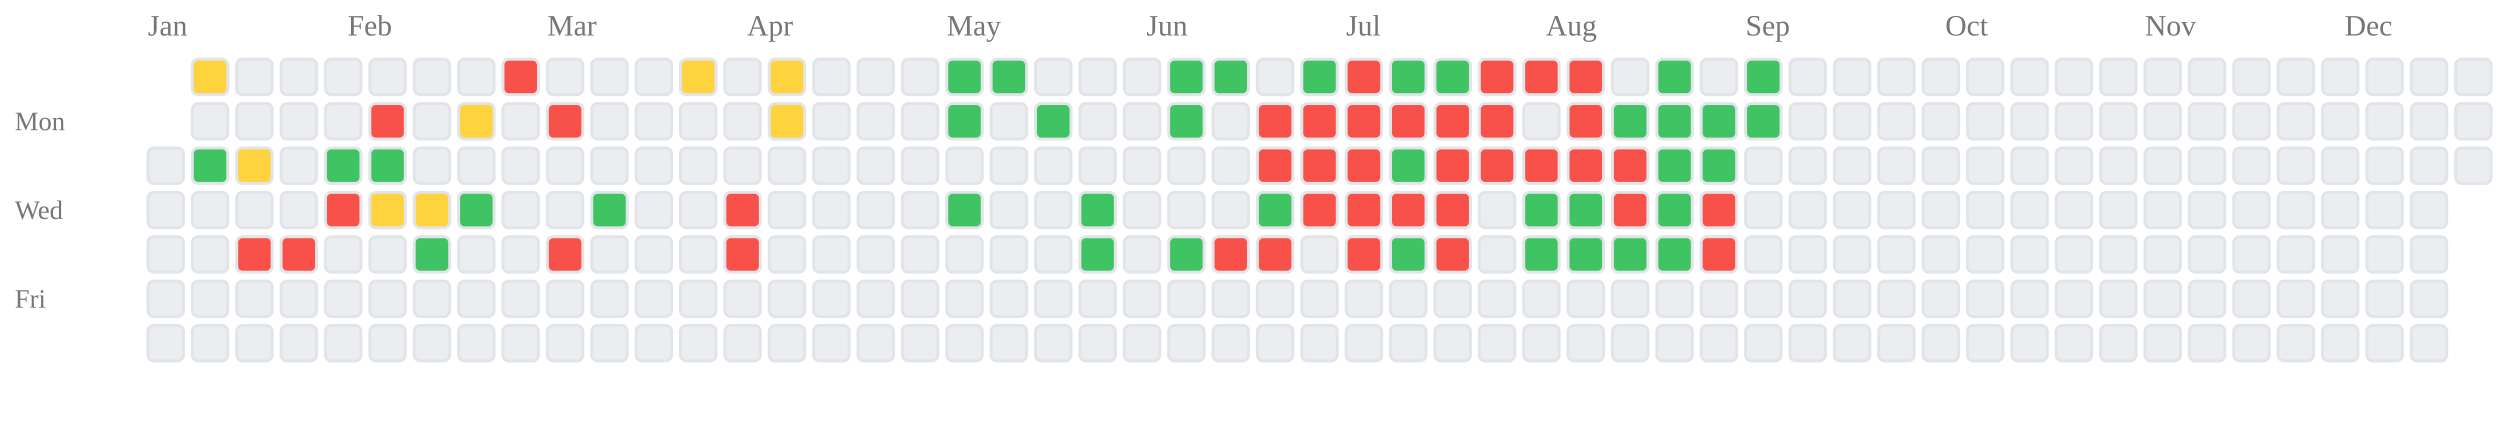
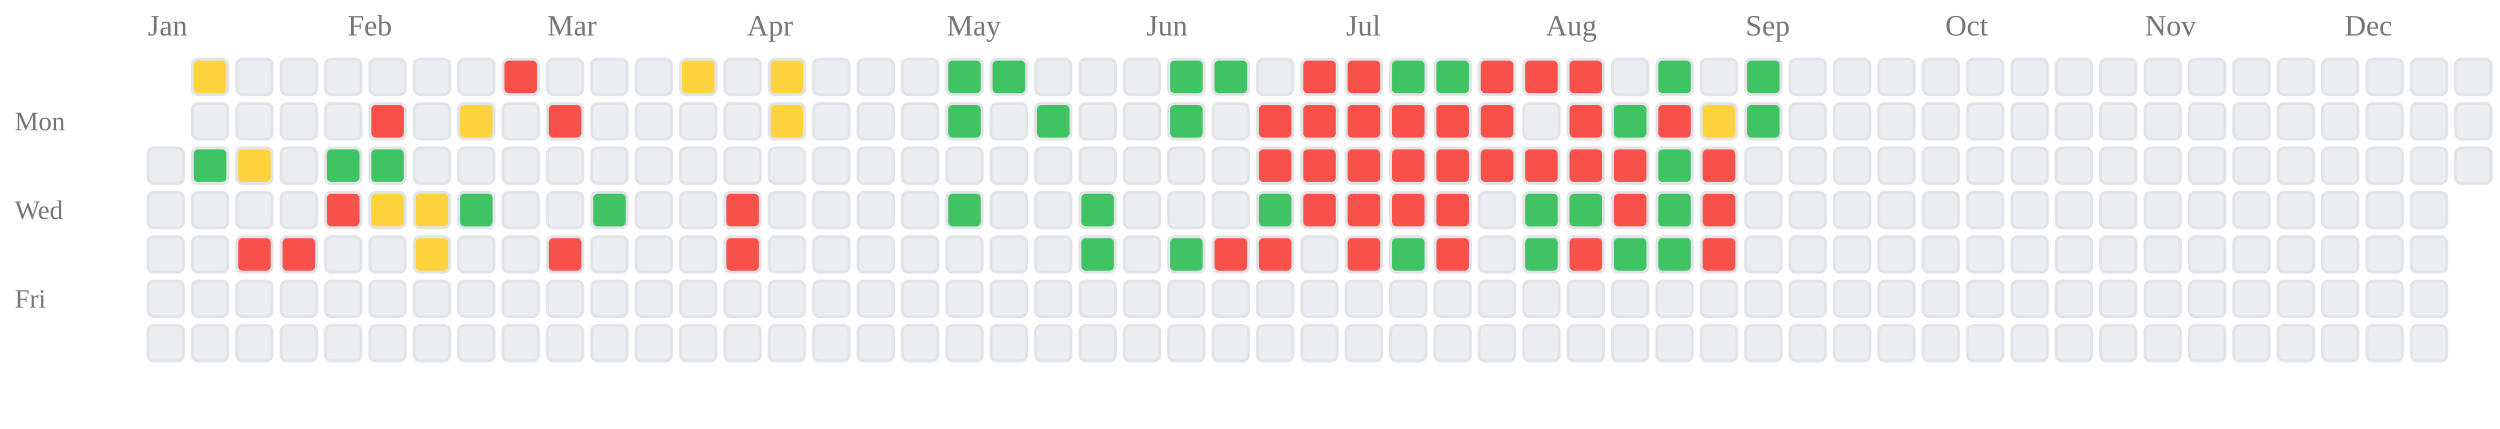
<svg xmlns="http://www.w3.org/2000/svg" width="845" height="145">
  <style>
        .month { font-size: 10px; fill: #767676; }
        .day { font-size: 9px; fill: #767676; }
        .cell { stroke: #e1e4e8; stroke-width: 1; }
        .cell-profit { fill: #40c463; }
        .cell-loss { fill: #f85149; }
        .cell-breakeven { fill: #ffd33d; }
        .cell-empty { fill: #ebedf0; }
    </style>
  <text x="50.0" y="12" class="month">Jan</text>
  <text x="117.5" y="12" class="month">Feb</text>
  <text x="185.0" y="12" class="month">Mar</text>
  <text x="252.5" y="12" class="month">Apr</text>
  <text x="320.0" y="12" class="month">May</text>
  <text x="387.5" y="12" class="month">Jun</text>
  <text x="455.0" y="12" class="month">Jul</text>
  <text x="522.5" y="12" class="month">Aug</text>
  <text x="590.0" y="12" class="month">Sep</text>
  <text x="657.5" y="12" class="month">Oct</text>
  <text x="725.0" y="12" class="month">Nov</text>
  <text x="792.5" y="12" class="month">Dec</text>
  <text x="5" y="44" class="day">Mon</text>
  <text x="5" y="74" class="day">Wed</text>
  <text x="5" y="104" class="day">Fri</text>
  <rect x="50" y="50" width="12" height="12" class="cell cell-empty" rx="2" ry="2" />
  <rect x="50" y="65" width="12" height="12" class="cell cell-empty" rx="2" ry="2" />
  <rect x="50" y="80" width="12" height="12" class="cell cell-empty" rx="2" ry="2" />
  <rect x="50" y="95" width="12" height="12" class="cell cell-empty" rx="2" ry="2" />
  <rect x="50" y="110" width="12" height="12" class="cell cell-empty" rx="2" ry="2" />
  <rect x="65" y="20" width="12" height="12" class="cell cell-breakeven" rx="2" ry="2" />
  <rect x="65" y="35" width="12" height="12" class="cell cell-empty" rx="2" ry="2" />
  <rect x="65" y="50" width="12" height="12" class="cell cell-profit" rx="2" ry="2" />
  <rect x="65" y="65" width="12" height="12" class="cell cell-empty" rx="2" ry="2" />
  <rect x="65" y="80" width="12" height="12" class="cell cell-empty" rx="2" ry="2" />
  <rect x="65" y="95" width="12" height="12" class="cell cell-empty" rx="2" ry="2" />
  <rect x="65" y="110" width="12" height="12" class="cell cell-empty" rx="2" ry="2" />
  <rect x="80" y="20" width="12" height="12" class="cell cell-empty" rx="2" ry="2" />
  <rect x="80" y="35" width="12" height="12" class="cell cell-empty" rx="2" ry="2" />
  <rect x="80" y="50" width="12" height="12" class="cell cell-breakeven" rx="2" ry="2" />
  <rect x="80" y="65" width="12" height="12" class="cell cell-empty" rx="2" ry="2" />
  <rect x="80" y="80" width="12" height="12" class="cell cell-loss" rx="2" ry="2" />
  <rect x="80" y="95" width="12" height="12" class="cell cell-empty" rx="2" ry="2" />
  <rect x="80" y="110" width="12" height="12" class="cell cell-empty" rx="2" ry="2" />
  <rect x="95" y="20" width="12" height="12" class="cell cell-empty" rx="2" ry="2" />
  <rect x="95" y="35" width="12" height="12" class="cell cell-empty" rx="2" ry="2" />
  <rect x="95" y="50" width="12" height="12" class="cell cell-empty" rx="2" ry="2" />
  <rect x="95" y="65" width="12" height="12" class="cell cell-empty" rx="2" ry="2" />
  <rect x="95" y="80" width="12" height="12" class="cell cell-loss" rx="2" ry="2" />
  <rect x="95" y="95" width="12" height="12" class="cell cell-empty" rx="2" ry="2" />
  <rect x="95" y="110" width="12" height="12" class="cell cell-empty" rx="2" ry="2" />
  <rect x="110" y="20" width="12" height="12" class="cell cell-empty" rx="2" ry="2" />
  <rect x="110" y="35" width="12" height="12" class="cell cell-empty" rx="2" ry="2" />
  <rect x="110" y="50" width="12" height="12" class="cell cell-profit" rx="2" ry="2" />
  <rect x="110" y="65" width="12" height="12" class="cell cell-loss" rx="2" ry="2" />
  <rect x="110" y="80" width="12" height="12" class="cell cell-empty" rx="2" ry="2" />
  <rect x="110" y="95" width="12" height="12" class="cell cell-empty" rx="2" ry="2" />
  <rect x="110" y="110" width="12" height="12" class="cell cell-empty" rx="2" ry="2" />
  <rect x="125" y="20" width="12" height="12" class="cell cell-empty" rx="2" ry="2" />
  <rect x="125" y="35" width="12" height="12" class="cell cell-loss" rx="2" ry="2" />
  <rect x="125" y="50" width="12" height="12" class="cell cell-profit" rx="2" ry="2" />
  <rect x="125" y="65" width="12" height="12" class="cell cell-breakeven" rx="2" ry="2" />
  <rect x="125" y="80" width="12" height="12" class="cell cell-empty" rx="2" ry="2" />
  <rect x="125" y="95" width="12" height="12" class="cell cell-empty" rx="2" ry="2" />
  <rect x="125" y="110" width="12" height="12" class="cell cell-empty" rx="2" ry="2" />
  <rect x="140" y="20" width="12" height="12" class="cell cell-empty" rx="2" ry="2" />
  <rect x="140" y="35" width="12" height="12" class="cell cell-empty" rx="2" ry="2" />
  <rect x="140" y="50" width="12" height="12" class="cell cell-empty" rx="2" ry="2" />
  <rect x="140" y="65" width="12" height="12" class="cell cell-breakeven" rx="2" ry="2" />
-   <rect x="140" y="80" width="12" height="12" class="cell cell-profit" rx="2" ry="2" />
+   <rect x="140" y="80" width="12" height="12" class="cell cell-breakeven" rx="2" ry="2" />
  <rect x="140" y="95" width="12" height="12" class="cell cell-empty" rx="2" ry="2" />
  <rect x="140" y="110" width="12" height="12" class="cell cell-empty" rx="2" ry="2" />
  <rect x="155" y="20" width="12" height="12" class="cell cell-empty" rx="2" ry="2" />
  <rect x="155" y="35" width="12" height="12" class="cell cell-breakeven" rx="2" ry="2" />
  <rect x="155" y="50" width="12" height="12" class="cell cell-empty" rx="2" ry="2" />
  <rect x="155" y="65" width="12" height="12" class="cell cell-profit" rx="2" ry="2" />
  <rect x="155" y="80" width="12" height="12" class="cell cell-empty" rx="2" ry="2" />
  <rect x="155" y="95" width="12" height="12" class="cell cell-empty" rx="2" ry="2" />
  <rect x="155" y="110" width="12" height="12" class="cell cell-empty" rx="2" ry="2" />
  <rect x="170" y="20" width="12" height="12" class="cell cell-loss" rx="2" ry="2" />
  <rect x="170" y="35" width="12" height="12" class="cell cell-empty" rx="2" ry="2" />
  <rect x="170" y="50" width="12" height="12" class="cell cell-empty" rx="2" ry="2" />
  <rect x="170" y="65" width="12" height="12" class="cell cell-empty" rx="2" ry="2" />
  <rect x="170" y="80" width="12" height="12" class="cell cell-empty" rx="2" ry="2" />
  <rect x="170" y="95" width="12" height="12" class="cell cell-empty" rx="2" ry="2" />
  <rect x="170" y="110" width="12" height="12" class="cell cell-empty" rx="2" ry="2" />
  <rect x="185" y="20" width="12" height="12" class="cell cell-empty" rx="2" ry="2" />
  <rect x="185" y="35" width="12" height="12" class="cell cell-loss" rx="2" ry="2" />
  <rect x="185" y="50" width="12" height="12" class="cell cell-empty" rx="2" ry="2" />
  <rect x="185" y="65" width="12" height="12" class="cell cell-empty" rx="2" ry="2" />
  <rect x="185" y="80" width="12" height="12" class="cell cell-loss" rx="2" ry="2" />
  <rect x="185" y="95" width="12" height="12" class="cell cell-empty" rx="2" ry="2" />
  <rect x="185" y="110" width="12" height="12" class="cell cell-empty" rx="2" ry="2" />
  <rect x="200" y="20" width="12" height="12" class="cell cell-empty" rx="2" ry="2" />
  <rect x="200" y="35" width="12" height="12" class="cell cell-empty" rx="2" ry="2" />
  <rect x="200" y="50" width="12" height="12" class="cell cell-empty" rx="2" ry="2" />
  <rect x="200" y="65" width="12" height="12" class="cell cell-profit" rx="2" ry="2" />
  <rect x="200" y="80" width="12" height="12" class="cell cell-empty" rx="2" ry="2" />
  <rect x="200" y="95" width="12" height="12" class="cell cell-empty" rx="2" ry="2" />
  <rect x="200" y="110" width="12" height="12" class="cell cell-empty" rx="2" ry="2" />
  <rect x="215" y="20" width="12" height="12" class="cell cell-empty" rx="2" ry="2" />
  <rect x="215" y="35" width="12" height="12" class="cell cell-empty" rx="2" ry="2" />
  <rect x="215" y="50" width="12" height="12" class="cell cell-empty" rx="2" ry="2" />
  <rect x="215" y="65" width="12" height="12" class="cell cell-empty" rx="2" ry="2" />
  <rect x="215" y="80" width="12" height="12" class="cell cell-empty" rx="2" ry="2" />
  <rect x="215" y="95" width="12" height="12" class="cell cell-empty" rx="2" ry="2" />
  <rect x="215" y="110" width="12" height="12" class="cell cell-empty" rx="2" ry="2" />
  <rect x="230" y="20" width="12" height="12" class="cell cell-breakeven" rx="2" ry="2" />
  <rect x="230" y="35" width="12" height="12" class="cell cell-empty" rx="2" ry="2" />
  <rect x="230" y="50" width="12" height="12" class="cell cell-empty" rx="2" ry="2" />
  <rect x="230" y="65" width="12" height="12" class="cell cell-empty" rx="2" ry="2" />
  <rect x="230" y="80" width="12" height="12" class="cell cell-empty" rx="2" ry="2" />
  <rect x="230" y="95" width="12" height="12" class="cell cell-empty" rx="2" ry="2" />
  <rect x="230" y="110" width="12" height="12" class="cell cell-empty" rx="2" ry="2" />
  <rect x="245" y="20" width="12" height="12" class="cell cell-empty" rx="2" ry="2" />
  <rect x="245" y="35" width="12" height="12" class="cell cell-empty" rx="2" ry="2" />
  <rect x="245" y="50" width="12" height="12" class="cell cell-empty" rx="2" ry="2" />
  <rect x="245" y="65" width="12" height="12" class="cell cell-loss" rx="2" ry="2" />
  <rect x="245" y="80" width="12" height="12" class="cell cell-loss" rx="2" ry="2" />
  <rect x="245" y="95" width="12" height="12" class="cell cell-empty" rx="2" ry="2" />
  <rect x="245" y="110" width="12" height="12" class="cell cell-empty" rx="2" ry="2" />
  <rect x="260" y="20" width="12" height="12" class="cell cell-breakeven" rx="2" ry="2" />
  <rect x="260" y="35" width="12" height="12" class="cell cell-breakeven" rx="2" ry="2" />
  <rect x="260" y="50" width="12" height="12" class="cell cell-empty" rx="2" ry="2" />
  <rect x="260" y="65" width="12" height="12" class="cell cell-empty" rx="2" ry="2" />
  <rect x="260" y="80" width="12" height="12" class="cell cell-empty" rx="2" ry="2" />
  <rect x="260" y="95" width="12" height="12" class="cell cell-empty" rx="2" ry="2" />
  <rect x="260" y="110" width="12" height="12" class="cell cell-empty" rx="2" ry="2" />
  <rect x="275" y="20" width="12" height="12" class="cell cell-empty" rx="2" ry="2" />
  <rect x="275" y="35" width="12" height="12" class="cell cell-empty" rx="2" ry="2" />
  <rect x="275" y="50" width="12" height="12" class="cell cell-empty" rx="2" ry="2" />
  <rect x="275" y="65" width="12" height="12" class="cell cell-empty" rx="2" ry="2" />
  <rect x="275" y="80" width="12" height="12" class="cell cell-empty" rx="2" ry="2" />
  <rect x="275" y="95" width="12" height="12" class="cell cell-empty" rx="2" ry="2" />
  <rect x="275" y="110" width="12" height="12" class="cell cell-empty" rx="2" ry="2" />
  <rect x="290" y="20" width="12" height="12" class="cell cell-empty" rx="2" ry="2" />
  <rect x="290" y="35" width="12" height="12" class="cell cell-empty" rx="2" ry="2" />
  <rect x="290" y="50" width="12" height="12" class="cell cell-empty" rx="2" ry="2" />
  <rect x="290" y="65" width="12" height="12" class="cell cell-empty" rx="2" ry="2" />
  <rect x="290" y="80" width="12" height="12" class="cell cell-empty" rx="2" ry="2" />
  <rect x="290" y="95" width="12" height="12" class="cell cell-empty" rx="2" ry="2" />
  <rect x="290" y="110" width="12" height="12" class="cell cell-empty" rx="2" ry="2" />
  <rect x="305" y="20" width="12" height="12" class="cell cell-empty" rx="2" ry="2" />
  <rect x="305" y="35" width="12" height="12" class="cell cell-empty" rx="2" ry="2" />
  <rect x="305" y="50" width="12" height="12" class="cell cell-empty" rx="2" ry="2" />
  <rect x="305" y="65" width="12" height="12" class="cell cell-empty" rx="2" ry="2" />
  <rect x="305" y="80" width="12" height="12" class="cell cell-empty" rx="2" ry="2" />
  <rect x="305" y="95" width="12" height="12" class="cell cell-empty" rx="2" ry="2" />
  <rect x="305" y="110" width="12" height="12" class="cell cell-empty" rx="2" ry="2" />
  <rect x="320" y="20" width="12" height="12" class="cell cell-profit" rx="2" ry="2" />
  <rect x="320" y="35" width="12" height="12" class="cell cell-profit" rx="2" ry="2" />
  <rect x="320" y="50" width="12" height="12" class="cell cell-empty" rx="2" ry="2" />
  <rect x="320" y="65" width="12" height="12" class="cell cell-profit" rx="2" ry="2" />
  <rect x="320" y="80" width="12" height="12" class="cell cell-empty" rx="2" ry="2" />
  <rect x="320" y="95" width="12" height="12" class="cell cell-empty" rx="2" ry="2" />
  <rect x="320" y="110" width="12" height="12" class="cell cell-empty" rx="2" ry="2" />
  <rect x="335" y="20" width="12" height="12" class="cell cell-profit" rx="2" ry="2" />
  <rect x="335" y="35" width="12" height="12" class="cell cell-empty" rx="2" ry="2" />
  <rect x="335" y="50" width="12" height="12" class="cell cell-empty" rx="2" ry="2" />
  <rect x="335" y="65" width="12" height="12" class="cell cell-empty" rx="2" ry="2" />
  <rect x="335" y="80" width="12" height="12" class="cell cell-empty" rx="2" ry="2" />
  <rect x="335" y="95" width="12" height="12" class="cell cell-empty" rx="2" ry="2" />
  <rect x="335" y="110" width="12" height="12" class="cell cell-empty" rx="2" ry="2" />
  <rect x="350" y="20" width="12" height="12" class="cell cell-empty" rx="2" ry="2" />
  <rect x="350" y="35" width="12" height="12" class="cell cell-profit" rx="2" ry="2" />
  <rect x="350" y="50" width="12" height="12" class="cell cell-empty" rx="2" ry="2" />
  <rect x="350" y="65" width="12" height="12" class="cell cell-empty" rx="2" ry="2" />
  <rect x="350" y="80" width="12" height="12" class="cell cell-empty" rx="2" ry="2" />
  <rect x="350" y="95" width="12" height="12" class="cell cell-empty" rx="2" ry="2" />
  <rect x="350" y="110" width="12" height="12" class="cell cell-empty" rx="2" ry="2" />
  <rect x="365" y="20" width="12" height="12" class="cell cell-empty" rx="2" ry="2" />
  <rect x="365" y="35" width="12" height="12" class="cell cell-empty" rx="2" ry="2" />
  <rect x="365" y="50" width="12" height="12" class="cell cell-empty" rx="2" ry="2" />
  <rect x="365" y="65" width="12" height="12" class="cell cell-profit" rx="2" ry="2" />
  <rect x="365" y="80" width="12" height="12" class="cell cell-profit" rx="2" ry="2" />
  <rect x="365" y="95" width="12" height="12" class="cell cell-empty" rx="2" ry="2" />
  <rect x="365" y="110" width="12" height="12" class="cell cell-empty" rx="2" ry="2" />
  <rect x="380" y="20" width="12" height="12" class="cell cell-empty" rx="2" ry="2" />
  <rect x="380" y="35" width="12" height="12" class="cell cell-empty" rx="2" ry="2" />
  <rect x="380" y="50" width="12" height="12" class="cell cell-empty" rx="2" ry="2" />
  <rect x="380" y="65" width="12" height="12" class="cell cell-empty" rx="2" ry="2" />
  <rect x="380" y="80" width="12" height="12" class="cell cell-empty" rx="2" ry="2" />
  <rect x="380" y="95" width="12" height="12" class="cell cell-empty" rx="2" ry="2" />
  <rect x="380" y="110" width="12" height="12" class="cell cell-empty" rx="2" ry="2" />
  <rect x="395" y="20" width="12" height="12" class="cell cell-profit" rx="2" ry="2" />
  <rect x="395" y="35" width="12" height="12" class="cell cell-profit" rx="2" ry="2" />
  <rect x="395" y="50" width="12" height="12" class="cell cell-empty" rx="2" ry="2" />
  <rect x="395" y="65" width="12" height="12" class="cell cell-empty" rx="2" ry="2" />
  <rect x="395" y="80" width="12" height="12" class="cell cell-profit" rx="2" ry="2" />
  <rect x="395" y="95" width="12" height="12" class="cell cell-empty" rx="2" ry="2" />
  <rect x="395" y="110" width="12" height="12" class="cell cell-empty" rx="2" ry="2" />
  <rect x="410" y="20" width="12" height="12" class="cell cell-profit" rx="2" ry="2" />
  <rect x="410" y="35" width="12" height="12" class="cell cell-empty" rx="2" ry="2" />
  <rect x="410" y="50" width="12" height="12" class="cell cell-empty" rx="2" ry="2" />
  <rect x="410" y="65" width="12" height="12" class="cell cell-empty" rx="2" ry="2" />
  <rect x="410" y="80" width="12" height="12" class="cell cell-loss" rx="2" ry="2" />
  <rect x="410" y="95" width="12" height="12" class="cell cell-empty" rx="2" ry="2" />
  <rect x="410" y="110" width="12" height="12" class="cell cell-empty" rx="2" ry="2" />
  <rect x="425" y="20" width="12" height="12" class="cell cell-empty" rx="2" ry="2" />
  <rect x="425" y="35" width="12" height="12" class="cell cell-loss" rx="2" ry="2" />
  <rect x="425" y="50" width="12" height="12" class="cell cell-loss" rx="2" ry="2" />
  <rect x="425" y="65" width="12" height="12" class="cell cell-profit" rx="2" ry="2" />
  <rect x="425" y="80" width="12" height="12" class="cell cell-loss" rx="2" ry="2" />
  <rect x="425" y="95" width="12" height="12" class="cell cell-empty" rx="2" ry="2" />
  <rect x="425" y="110" width="12" height="12" class="cell cell-empty" rx="2" ry="2" />
-   <rect x="440" y="20" width="12" height="12" class="cell cell-profit" rx="2" ry="2" />
+   <rect x="440" y="20" width="12" height="12" class="cell cell-loss" rx="2" ry="2" />
  <rect x="440" y="35" width="12" height="12" class="cell cell-loss" rx="2" ry="2" />
  <rect x="440" y="50" width="12" height="12" class="cell cell-loss" rx="2" ry="2" />
  <rect x="440" y="65" width="12" height="12" class="cell cell-loss" rx="2" ry="2" />
  <rect x="440" y="80" width="12" height="12" class="cell cell-empty" rx="2" ry="2" />
  <rect x="440" y="95" width="12" height="12" class="cell cell-empty" rx="2" ry="2" />
  <rect x="440" y="110" width="12" height="12" class="cell cell-empty" rx="2" ry="2" />
  <rect x="455" y="20" width="12" height="12" class="cell cell-loss" rx="2" ry="2" />
  <rect x="455" y="35" width="12" height="12" class="cell cell-loss" rx="2" ry="2" />
  <rect x="455" y="50" width="12" height="12" class="cell cell-loss" rx="2" ry="2" />
  <rect x="455" y="65" width="12" height="12" class="cell cell-loss" rx="2" ry="2" />
  <rect x="455" y="80" width="12" height="12" class="cell cell-loss" rx="2" ry="2" />
  <rect x="455" y="95" width="12" height="12" class="cell cell-empty" rx="2" ry="2" />
  <rect x="455" y="110" width="12" height="12" class="cell cell-empty" rx="2" ry="2" />
  <rect x="470" y="20" width="12" height="12" class="cell cell-profit" rx="2" ry="2" />
  <rect x="470" y="35" width="12" height="12" class="cell cell-loss" rx="2" ry="2" />
-   <rect x="470" y="50" width="12" height="12" class="cell cell-profit" rx="2" ry="2" />
+   <rect x="470" y="50" width="12" height="12" class="cell cell-loss" rx="2" ry="2" />
  <rect x="470" y="65" width="12" height="12" class="cell cell-loss" rx="2" ry="2" />
  <rect x="470" y="80" width="12" height="12" class="cell cell-profit" rx="2" ry="2" />
  <rect x="470" y="95" width="12" height="12" class="cell cell-empty" rx="2" ry="2" />
  <rect x="470" y="110" width="12" height="12" class="cell cell-empty" rx="2" ry="2" />
  <rect x="485" y="20" width="12" height="12" class="cell cell-profit" rx="2" ry="2" />
  <rect x="485" y="35" width="12" height="12" class="cell cell-loss" rx="2" ry="2" />
  <rect x="485" y="50" width="12" height="12" class="cell cell-loss" rx="2" ry="2" />
  <rect x="485" y="65" width="12" height="12" class="cell cell-loss" rx="2" ry="2" />
  <rect x="485" y="80" width="12" height="12" class="cell cell-loss" rx="2" ry="2" />
  <rect x="485" y="95" width="12" height="12" class="cell cell-empty" rx="2" ry="2" />
  <rect x="485" y="110" width="12" height="12" class="cell cell-empty" rx="2" ry="2" />
  <rect x="500" y="20" width="12" height="12" class="cell cell-loss" rx="2" ry="2" />
  <rect x="500" y="35" width="12" height="12" class="cell cell-loss" rx="2" ry="2" />
  <rect x="500" y="50" width="12" height="12" class="cell cell-loss" rx="2" ry="2" />
  <rect x="500" y="65" width="12" height="12" class="cell cell-empty" rx="2" ry="2" />
  <rect x="500" y="80" width="12" height="12" class="cell cell-empty" rx="2" ry="2" />
  <rect x="500" y="95" width="12" height="12" class="cell cell-empty" rx="2" ry="2" />
  <rect x="500" y="110" width="12" height="12" class="cell cell-empty" rx="2" ry="2" />
  <rect x="515" y="20" width="12" height="12" class="cell cell-loss" rx="2" ry="2" />
  <rect x="515" y="35" width="12" height="12" class="cell cell-empty" rx="2" ry="2" />
  <rect x="515" y="50" width="12" height="12" class="cell cell-loss" rx="2" ry="2" />
  <rect x="515" y="65" width="12" height="12" class="cell cell-profit" rx="2" ry="2" />
  <rect x="515" y="80" width="12" height="12" class="cell cell-profit" rx="2" ry="2" />
  <rect x="515" y="95" width="12" height="12" class="cell cell-empty" rx="2" ry="2" />
  <rect x="515" y="110" width="12" height="12" class="cell cell-empty" rx="2" ry="2" />
  <rect x="530" y="20" width="12" height="12" class="cell cell-loss" rx="2" ry="2" />
  <rect x="530" y="35" width="12" height="12" class="cell cell-loss" rx="2" ry="2" />
  <rect x="530" y="50" width="12" height="12" class="cell cell-loss" rx="2" ry="2" />
  <rect x="530" y="65" width="12" height="12" class="cell cell-profit" rx="2" ry="2" />
-   <rect x="530" y="80" width="12" height="12" class="cell cell-profit" rx="2" ry="2" />
+   <rect x="530" y="80" width="12" height="12" class="cell cell-loss" rx="2" ry="2" />
  <rect x="530" y="95" width="12" height="12" class="cell cell-empty" rx="2" ry="2" />
  <rect x="530" y="110" width="12" height="12" class="cell cell-empty" rx="2" ry="2" />
  <rect x="545" y="20" width="12" height="12" class="cell cell-empty" rx="2" ry="2" />
  <rect x="545" y="35" width="12" height="12" class="cell cell-profit" rx="2" ry="2" />
  <rect x="545" y="50" width="12" height="12" class="cell cell-loss" rx="2" ry="2" />
  <rect x="545" y="65" width="12" height="12" class="cell cell-loss" rx="2" ry="2" />
  <rect x="545" y="80" width="12" height="12" class="cell cell-profit" rx="2" ry="2" />
  <rect x="545" y="95" width="12" height="12" class="cell cell-empty" rx="2" ry="2" />
  <rect x="545" y="110" width="12" height="12" class="cell cell-empty" rx="2" ry="2" />
  <rect x="560" y="20" width="12" height="12" class="cell cell-profit" rx="2" ry="2" />
-   <rect x="560" y="35" width="12" height="12" class="cell cell-profit" rx="2" ry="2" />
+   <rect x="560" y="35" width="12" height="12" class="cell cell-loss" rx="2" ry="2" />
  <rect x="560" y="50" width="12" height="12" class="cell cell-profit" rx="2" ry="2" />
  <rect x="560" y="65" width="12" height="12" class="cell cell-profit" rx="2" ry="2" />
  <rect x="560" y="80" width="12" height="12" class="cell cell-profit" rx="2" ry="2" />
  <rect x="560" y="95" width="12" height="12" class="cell cell-empty" rx="2" ry="2" />
  <rect x="560" y="110" width="12" height="12" class="cell cell-empty" rx="2" ry="2" />
  <rect x="575" y="20" width="12" height="12" class="cell cell-empty" rx="2" ry="2" />
-   <rect x="575" y="35" width="12" height="12" class="cell cell-profit" rx="2" ry="2" />
-   <rect x="575" y="50" width="12" height="12" class="cell cell-profit" rx="2" ry="2" />
+   <rect x="575" y="35" width="12" height="12" class="cell cell-breakeven" rx="2" ry="2" />
+   <rect x="575" y="50" width="12" height="12" class="cell cell-loss" rx="2" ry="2" />
  <rect x="575" y="65" width="12" height="12" class="cell cell-loss" rx="2" ry="2" />
  <rect x="575" y="80" width="12" height="12" class="cell cell-loss" rx="2" ry="2" />
  <rect x="575" y="95" width="12" height="12" class="cell cell-empty" rx="2" ry="2" />
  <rect x="575" y="110" width="12" height="12" class="cell cell-empty" rx="2" ry="2" />
  <rect x="590" y="20" width="12" height="12" class="cell cell-profit" rx="2" ry="2" />
  <rect x="590" y="35" width="12" height="12" class="cell cell-profit" rx="2" ry="2" />
  <rect x="590" y="50" width="12" height="12" class="cell cell-empty" rx="2" ry="2" />
  <rect x="590" y="65" width="12" height="12" class="cell cell-empty" rx="2" ry="2" />
  <rect x="590" y="80" width="12" height="12" class="cell cell-empty" rx="2" ry="2" />
  <rect x="590" y="95" width="12" height="12" class="cell cell-empty" rx="2" ry="2" />
  <rect x="590" y="110" width="12" height="12" class="cell cell-empty" rx="2" ry="2" />
  <rect x="605" y="20" width="12" height="12" class="cell cell-empty" rx="2" ry="2" />
  <rect x="605" y="35" width="12" height="12" class="cell cell-empty" rx="2" ry="2" />
  <rect x="605" y="50" width="12" height="12" class="cell cell-empty" rx="2" ry="2" />
  <rect x="605" y="65" width="12" height="12" class="cell cell-empty" rx="2" ry="2" />
  <rect x="605" y="80" width="12" height="12" class="cell cell-empty" rx="2" ry="2" />
  <rect x="605" y="95" width="12" height="12" class="cell cell-empty" rx="2" ry="2" />
  <rect x="605" y="110" width="12" height="12" class="cell cell-empty" rx="2" ry="2" />
  <rect x="620" y="20" width="12" height="12" class="cell cell-empty" rx="2" ry="2" />
  <rect x="620" y="35" width="12" height="12" class="cell cell-empty" rx="2" ry="2" />
  <rect x="620" y="50" width="12" height="12" class="cell cell-empty" rx="2" ry="2" />
  <rect x="620" y="65" width="12" height="12" class="cell cell-empty" rx="2" ry="2" />
  <rect x="620" y="80" width="12" height="12" class="cell cell-empty" rx="2" ry="2" />
  <rect x="620" y="95" width="12" height="12" class="cell cell-empty" rx="2" ry="2" />
  <rect x="620" y="110" width="12" height="12" class="cell cell-empty" rx="2" ry="2" />
  <rect x="635" y="20" width="12" height="12" class="cell cell-empty" rx="2" ry="2" />
  <rect x="635" y="35" width="12" height="12" class="cell cell-empty" rx="2" ry="2" />
  <rect x="635" y="50" width="12" height="12" class="cell cell-empty" rx="2" ry="2" />
  <rect x="635" y="65" width="12" height="12" class="cell cell-empty" rx="2" ry="2" />
  <rect x="635" y="80" width="12" height="12" class="cell cell-empty" rx="2" ry="2" />
  <rect x="635" y="95" width="12" height="12" class="cell cell-empty" rx="2" ry="2" />
  <rect x="635" y="110" width="12" height="12" class="cell cell-empty" rx="2" ry="2" />
  <rect x="650" y="20" width="12" height="12" class="cell cell-empty" rx="2" ry="2" />
  <rect x="650" y="35" width="12" height="12" class="cell cell-empty" rx="2" ry="2" />
  <rect x="650" y="50" width="12" height="12" class="cell cell-empty" rx="2" ry="2" />
  <rect x="650" y="65" width="12" height="12" class="cell cell-empty" rx="2" ry="2" />
  <rect x="650" y="80" width="12" height="12" class="cell cell-empty" rx="2" ry="2" />
  <rect x="650" y="95" width="12" height="12" class="cell cell-empty" rx="2" ry="2" />
  <rect x="650" y="110" width="12" height="12" class="cell cell-empty" rx="2" ry="2" />
  <rect x="665" y="20" width="12" height="12" class="cell cell-empty" rx="2" ry="2" />
  <rect x="665" y="35" width="12" height="12" class="cell cell-empty" rx="2" ry="2" />
  <rect x="665" y="50" width="12" height="12" class="cell cell-empty" rx="2" ry="2" />
  <rect x="665" y="65" width="12" height="12" class="cell cell-empty" rx="2" ry="2" />
  <rect x="665" y="80" width="12" height="12" class="cell cell-empty" rx="2" ry="2" />
  <rect x="665" y="95" width="12" height="12" class="cell cell-empty" rx="2" ry="2" />
  <rect x="665" y="110" width="12" height="12" class="cell cell-empty" rx="2" ry="2" />
  <rect x="680" y="20" width="12" height="12" class="cell cell-empty" rx="2" ry="2" />
  <rect x="680" y="35" width="12" height="12" class="cell cell-empty" rx="2" ry="2" />
  <rect x="680" y="50" width="12" height="12" class="cell cell-empty" rx="2" ry="2" />
  <rect x="680" y="65" width="12" height="12" class="cell cell-empty" rx="2" ry="2" />
  <rect x="680" y="80" width="12" height="12" class="cell cell-empty" rx="2" ry="2" />
  <rect x="680" y="95" width="12" height="12" class="cell cell-empty" rx="2" ry="2" />
  <rect x="680" y="110" width="12" height="12" class="cell cell-empty" rx="2" ry="2" />
  <rect x="695" y="20" width="12" height="12" class="cell cell-empty" rx="2" ry="2" />
  <rect x="695" y="35" width="12" height="12" class="cell cell-empty" rx="2" ry="2" />
  <rect x="695" y="50" width="12" height="12" class="cell cell-empty" rx="2" ry="2" />
  <rect x="695" y="65" width="12" height="12" class="cell cell-empty" rx="2" ry="2" />
  <rect x="695" y="80" width="12" height="12" class="cell cell-empty" rx="2" ry="2" />
  <rect x="695" y="95" width="12" height="12" class="cell cell-empty" rx="2" ry="2" />
  <rect x="695" y="110" width="12" height="12" class="cell cell-empty" rx="2" ry="2" />
  <rect x="710" y="20" width="12" height="12" class="cell cell-empty" rx="2" ry="2" />
  <rect x="710" y="35" width="12" height="12" class="cell cell-empty" rx="2" ry="2" />
  <rect x="710" y="50" width="12" height="12" class="cell cell-empty" rx="2" ry="2" />
  <rect x="710" y="65" width="12" height="12" class="cell cell-empty" rx="2" ry="2" />
  <rect x="710" y="80" width="12" height="12" class="cell cell-empty" rx="2" ry="2" />
  <rect x="710" y="95" width="12" height="12" class="cell cell-empty" rx="2" ry="2" />
  <rect x="710" y="110" width="12" height="12" class="cell cell-empty" rx="2" ry="2" />
  <rect x="725" y="20" width="12" height="12" class="cell cell-empty" rx="2" ry="2" />
  <rect x="725" y="35" width="12" height="12" class="cell cell-empty" rx="2" ry="2" />
  <rect x="725" y="50" width="12" height="12" class="cell cell-empty" rx="2" ry="2" />
  <rect x="725" y="65" width="12" height="12" class="cell cell-empty" rx="2" ry="2" />
  <rect x="725" y="80" width="12" height="12" class="cell cell-empty" rx="2" ry="2" />
  <rect x="725" y="95" width="12" height="12" class="cell cell-empty" rx="2" ry="2" />
  <rect x="725" y="110" width="12" height="12" class="cell cell-empty" rx="2" ry="2" />
  <rect x="740" y="20" width="12" height="12" class="cell cell-empty" rx="2" ry="2" />
  <rect x="740" y="35" width="12" height="12" class="cell cell-empty" rx="2" ry="2" />
  <rect x="740" y="50" width="12" height="12" class="cell cell-empty" rx="2" ry="2" />
  <rect x="740" y="65" width="12" height="12" class="cell cell-empty" rx="2" ry="2" />
  <rect x="740" y="80" width="12" height="12" class="cell cell-empty" rx="2" ry="2" />
  <rect x="740" y="95" width="12" height="12" class="cell cell-empty" rx="2" ry="2" />
  <rect x="740" y="110" width="12" height="12" class="cell cell-empty" rx="2" ry="2" />
  <rect x="755" y="20" width="12" height="12" class="cell cell-empty" rx="2" ry="2" />
  <rect x="755" y="35" width="12" height="12" class="cell cell-empty" rx="2" ry="2" />
  <rect x="755" y="50" width="12" height="12" class="cell cell-empty" rx="2" ry="2" />
  <rect x="755" y="65" width="12" height="12" class="cell cell-empty" rx="2" ry="2" />
  <rect x="755" y="80" width="12" height="12" class="cell cell-empty" rx="2" ry="2" />
  <rect x="755" y="95" width="12" height="12" class="cell cell-empty" rx="2" ry="2" />
  <rect x="755" y="110" width="12" height="12" class="cell cell-empty" rx="2" ry="2" />
  <rect x="770" y="20" width="12" height="12" class="cell cell-empty" rx="2" ry="2" />
  <rect x="770" y="35" width="12" height="12" class="cell cell-empty" rx="2" ry="2" />
  <rect x="770" y="50" width="12" height="12" class="cell cell-empty" rx="2" ry="2" />
  <rect x="770" y="65" width="12" height="12" class="cell cell-empty" rx="2" ry="2" />
  <rect x="770" y="80" width="12" height="12" class="cell cell-empty" rx="2" ry="2" />
  <rect x="770" y="95" width="12" height="12" class="cell cell-empty" rx="2" ry="2" />
  <rect x="770" y="110" width="12" height="12" class="cell cell-empty" rx="2" ry="2" />
  <rect x="785" y="20" width="12" height="12" class="cell cell-empty" rx="2" ry="2" />
  <rect x="785" y="35" width="12" height="12" class="cell cell-empty" rx="2" ry="2" />
  <rect x="785" y="50" width="12" height="12" class="cell cell-empty" rx="2" ry="2" />
  <rect x="785" y="65" width="12" height="12" class="cell cell-empty" rx="2" ry="2" />
  <rect x="785" y="80" width="12" height="12" class="cell cell-empty" rx="2" ry="2" />
  <rect x="785" y="95" width="12" height="12" class="cell cell-empty" rx="2" ry="2" />
  <rect x="785" y="110" width="12" height="12" class="cell cell-empty" rx="2" ry="2" />
  <rect x="800" y="20" width="12" height="12" class="cell cell-empty" rx="2" ry="2" />
  <rect x="800" y="35" width="12" height="12" class="cell cell-empty" rx="2" ry="2" />
  <rect x="800" y="50" width="12" height="12" class="cell cell-empty" rx="2" ry="2" />
  <rect x="800" y="65" width="12" height="12" class="cell cell-empty" rx="2" ry="2" />
  <rect x="800" y="80" width="12" height="12" class="cell cell-empty" rx="2" ry="2" />
  <rect x="800" y="95" width="12" height="12" class="cell cell-empty" rx="2" ry="2" />
  <rect x="800" y="110" width="12" height="12" class="cell cell-empty" rx="2" ry="2" />
  <rect x="815" y="20" width="12" height="12" class="cell cell-empty" rx="2" ry="2" />
  <rect x="815" y="35" width="12" height="12" class="cell cell-empty" rx="2" ry="2" />
  <rect x="815" y="50" width="12" height="12" class="cell cell-empty" rx="2" ry="2" />
  <rect x="815" y="65" width="12" height="12" class="cell cell-empty" rx="2" ry="2" />
  <rect x="815" y="80" width="12" height="12" class="cell cell-empty" rx="2" ry="2" />
  <rect x="815" y="95" width="12" height="12" class="cell cell-empty" rx="2" ry="2" />
  <rect x="815" y="110" width="12" height="12" class="cell cell-empty" rx="2" ry="2" />
  <rect x="830" y="20" width="12" height="12" class="cell cell-empty" rx="2" ry="2" />
  <rect x="830" y="35" width="12" height="12" class="cell cell-empty" rx="2" ry="2" />
  <rect x="830" y="50" width="12" height="12" class="cell cell-empty" rx="2" ry="2" />
</svg>
